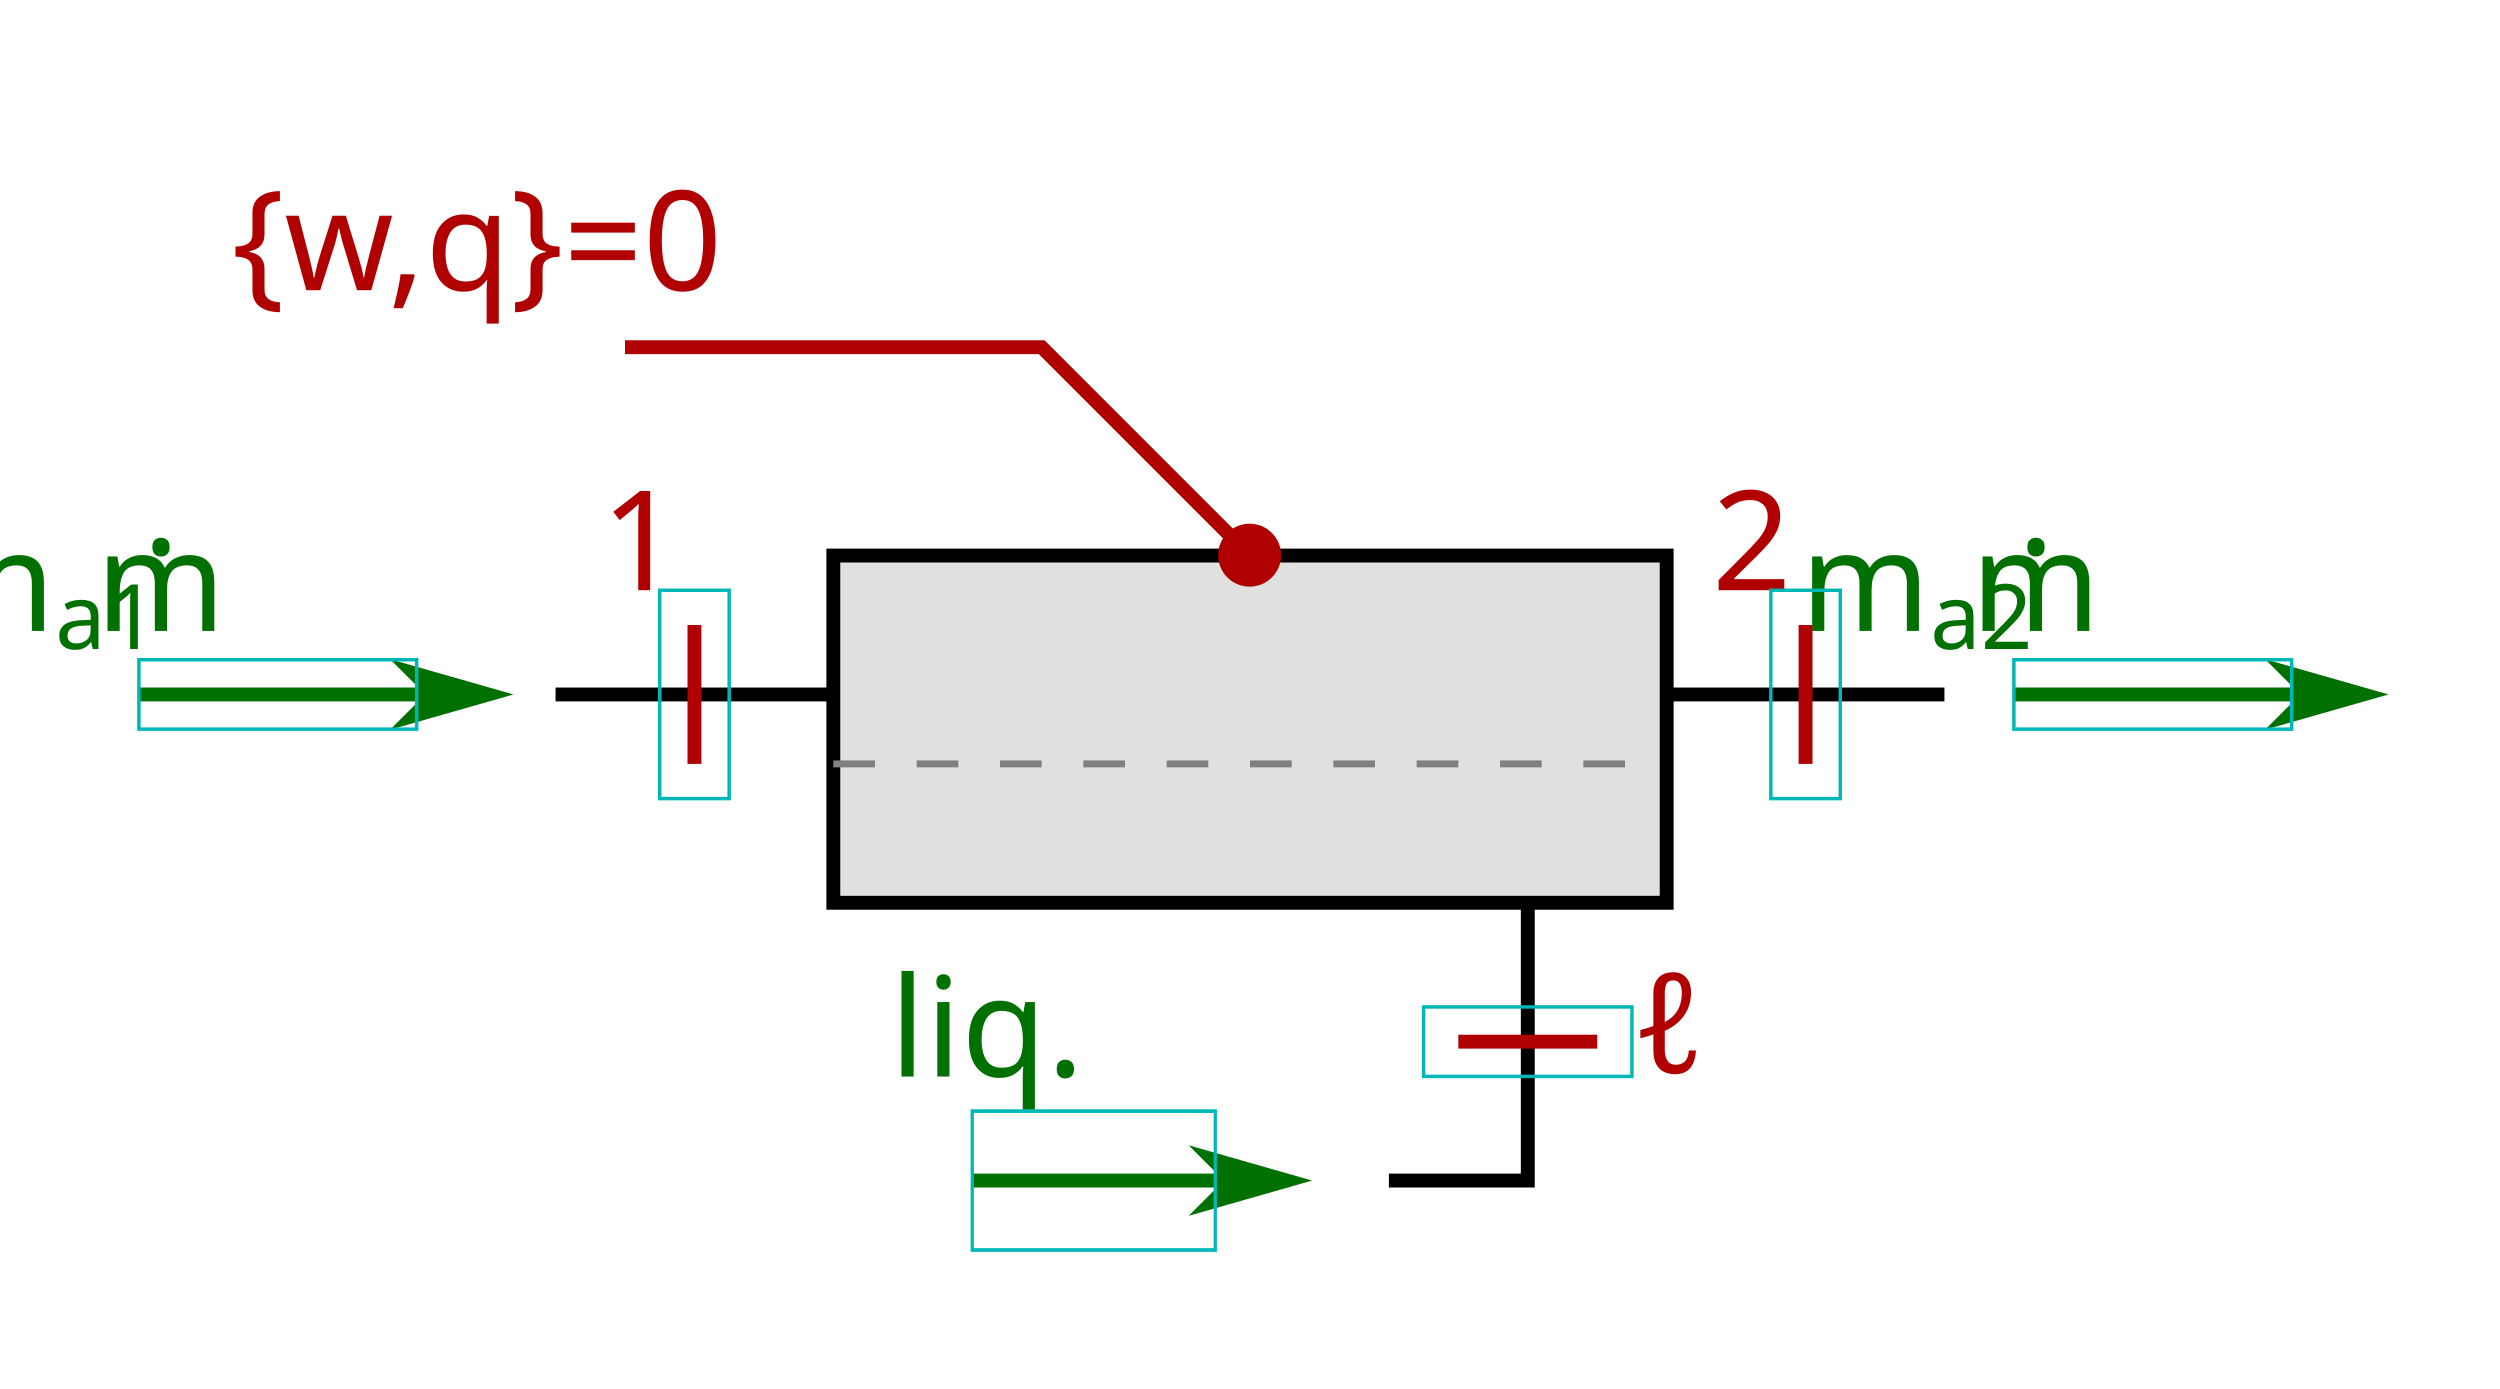
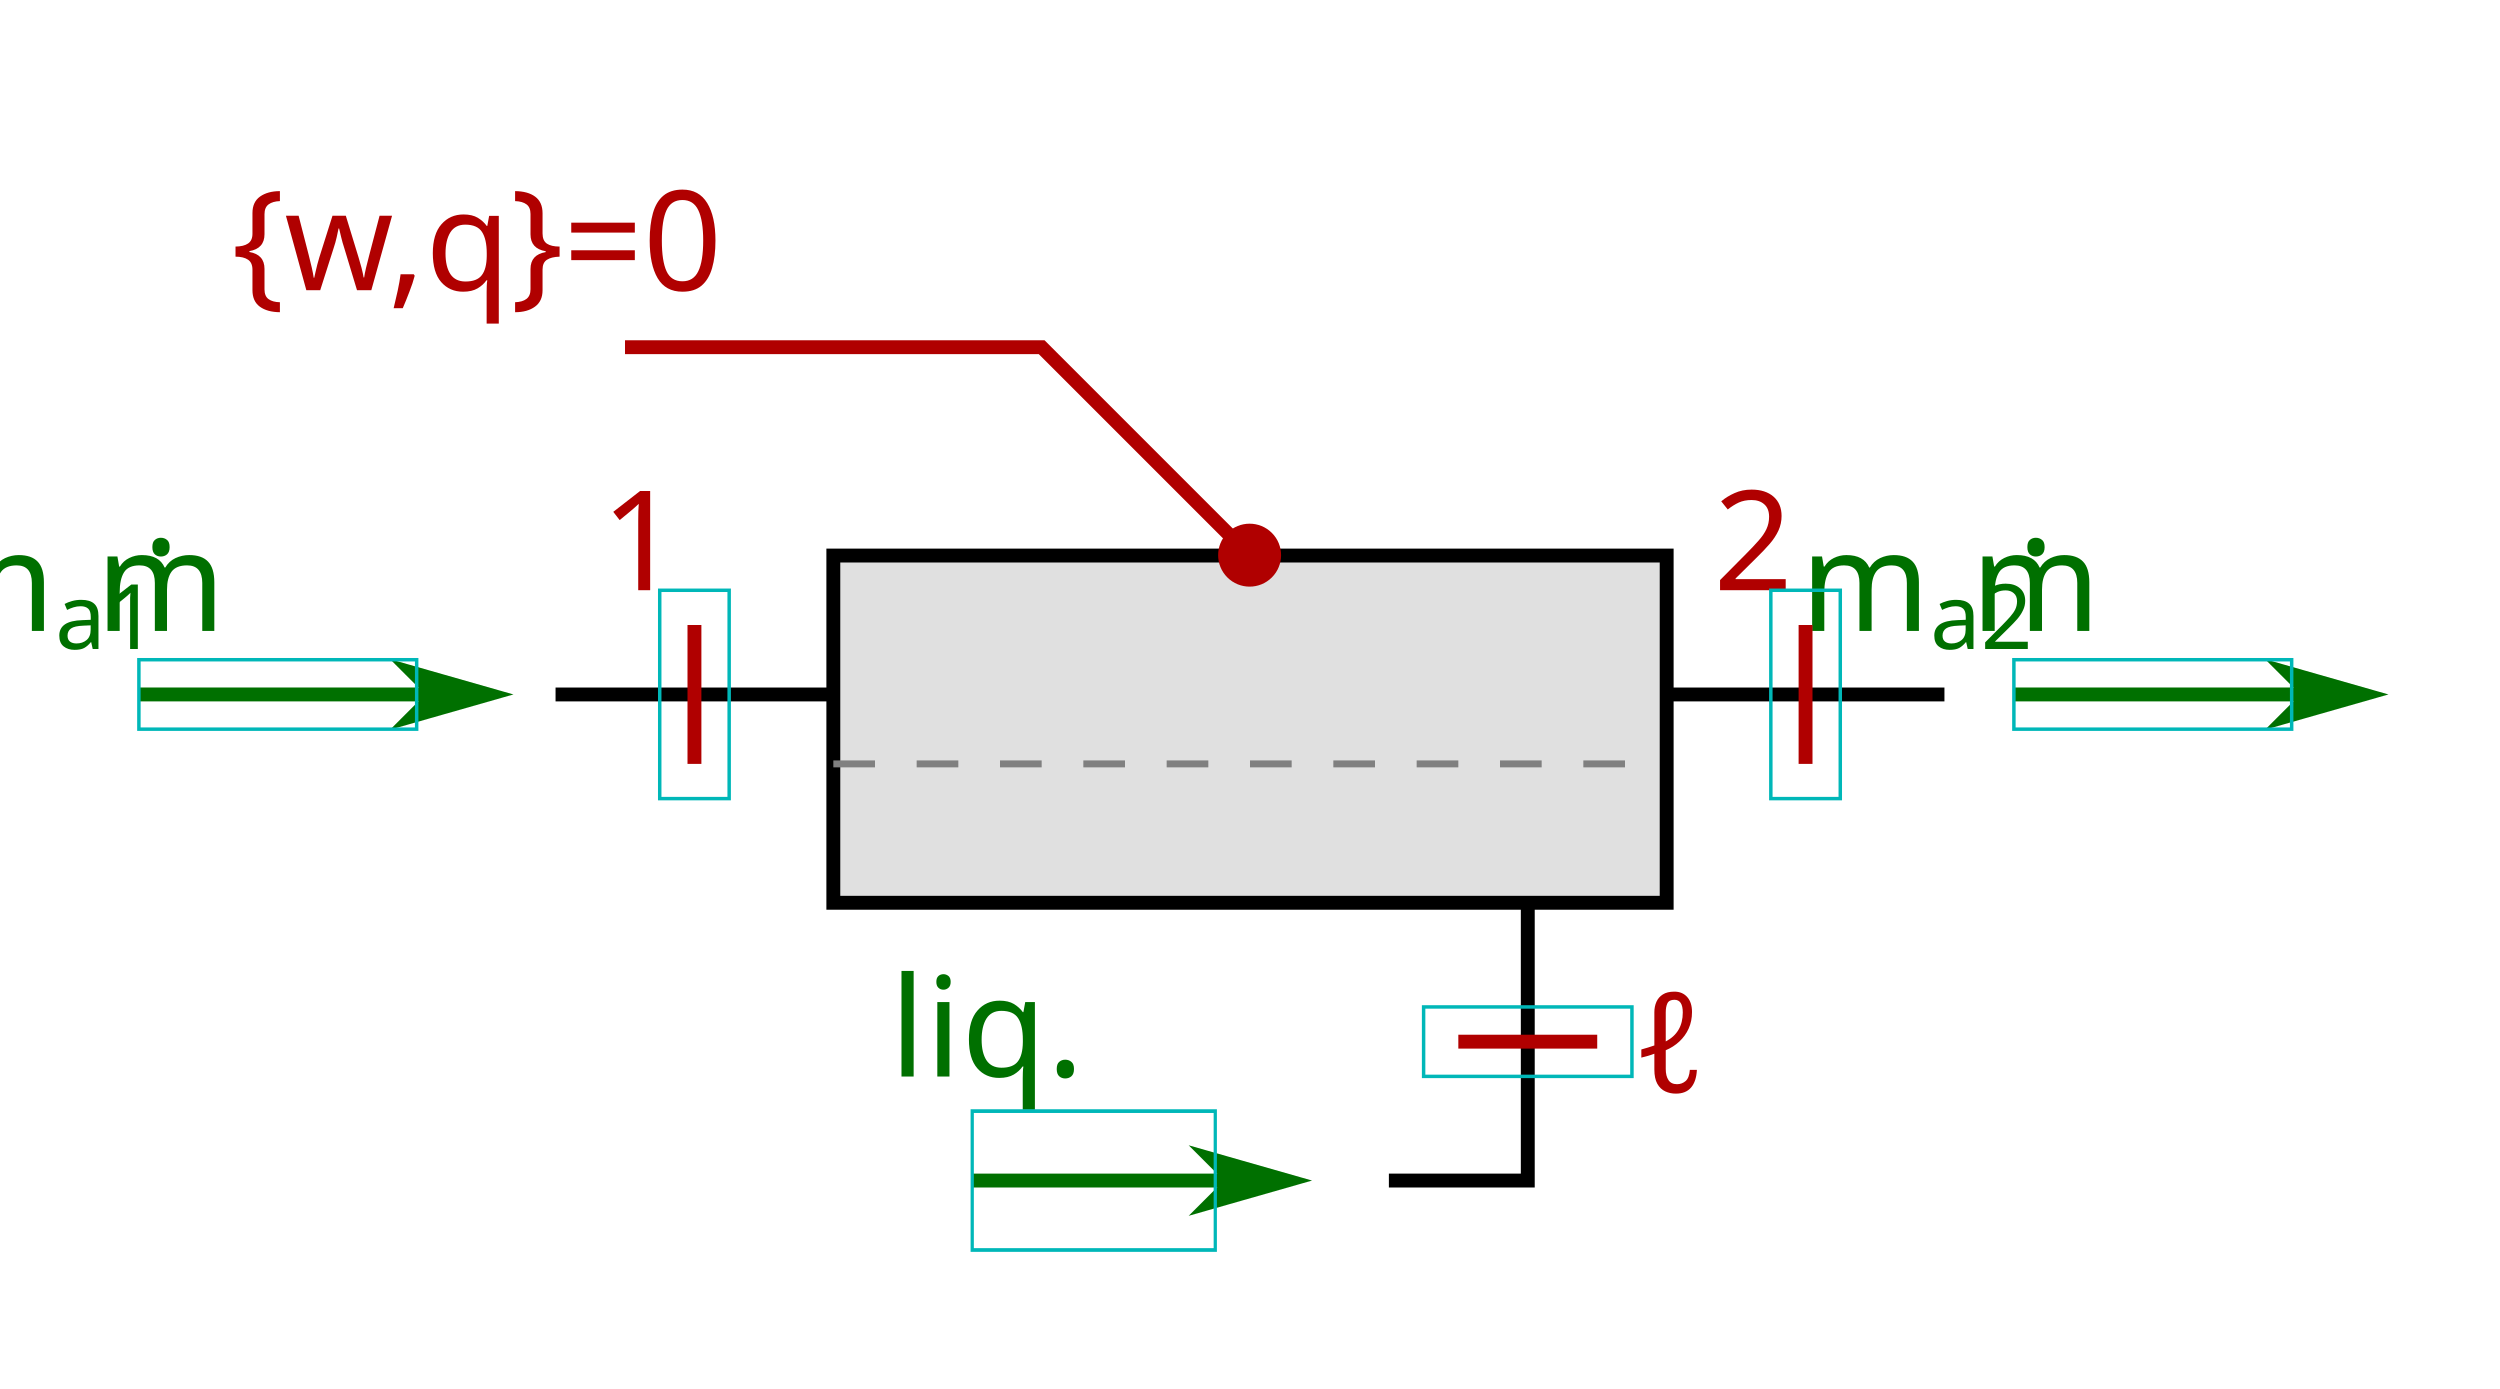
<svg xmlns="http://www.w3.org/2000/svg" width="360" height="200" viewBox="0 0 360 200" version="1.1" id="svg1097">
  <defs id="defs1091">
    <marker style="overflow:visible" id="DotM" refX="0.0" refY="0.0" orient="auto">
      <path transform="scale(0.4) translate(7.4, 1)" style="fill-rule:evenodd;stroke:#b00000;stroke-width:1pt;stroke-opacity:1;fill:#b00000;fill-opacity:1" d="M -2.5,-1.0 C -2.5,1.76 -4.74,4.0 -7.5,4.0 C -10.26,4.0 -12.5,1.76 -12.5,-1.0 C -12.5,-3.76 -10.26,-6.0 -7.5,-6.0 C -4.74,-6.0 -2.5,-3.76 -2.5,-1.0 z " id="path9412" />
    </marker>
    <marker orient="auto" refY="0" refX="0" id="marker9070" style="overflow:visible">
      <path id="path9068" d="M 0,0 5,-5 -12.5,0 5,5 Z" style="fill:#007000;fill-opacity:1;fill-rule:evenodd;stroke:#007000;stroke-width:1pt;stroke-opacity:1" transform="matrix(-0.4,0,0,-0.4,-4,0)" />
    </marker>
    <marker orient="auto" refY="0" refX="0" id="Arrow1Mend" style="overflow:visible">
      <path id="path16774" d="M 0,0 5,-5 -12.5,0 5,5 Z" style="fill:#007000;fill-opacity:1;fill-rule:evenodd;stroke:#007000;stroke-width:1pt;stroke-opacity:1" transform="matrix(-0.4,0,0,-0.4,-4,0)" />
    </marker>
    <marker orient="auto" refY="0" refX="0" id="Arrow1Mend-0-1-49" style="overflow:visible">
      <path id="path16774-8-7-2" d="M 0,0 5,-5 -12.5,0 5,5 Z" style="fill:#007000;fill-opacity:1;fill-rule:evenodd;stroke:#007000;stroke-width:1pt;stroke-opacity:1" transform="matrix(-0.4,0,0,-0.4,-4,0)" />
    </marker>
    <marker orient="auto" refY="0" refX="0" id="Arrow1Mend-0-1-49-9" style="overflow:visible">
      <path id="path16774-8-7-2-1" d="M 0,0 5,-5 -12.5,0 5,5 Z" style="fill:#007000;fill-opacity:1;fill-rule:evenodd;stroke:#007000;stroke-width:1pt;stroke-opacity:1" transform="matrix(-0.4,0,0,-0.4,-4,0)" />
    </marker>
    <marker orient="auto" refY="0" refX="0" id="Arrow1Mend-0-1-4-4" style="overflow:visible">
      <path id="path16774-8-7-4-8" d="M 0,0 5,-5 -12.5,0 5,5 Z" style="fill:#007000;fill-opacity:1;fill-rule:evenodd;stroke:#007000;stroke-width:1pt;stroke-opacity:1" transform="matrix(-0.4,0,0,-0.4,-4,0)" />
    </marker>
    <marker orient="auto" refY="0" refX="0" id="Arrow1Mend-0-1-4-4-6" style="overflow:visible">
      <path id="path16774-8-7-4-8-5" d="M 0,0 5,-5 -12.5,0 5,5 Z" style="fill:#007000;fill-opacity:1;fill-rule:evenodd;stroke:#007000;stroke-width:1pt;stroke-opacity:1" transform="matrix(-0.4,0,0,-0.4,-4,0)" />
    </marker>
    <marker orient="auto" refY="0" refX="0" id="Arrow1Mend-0-1-4-4-6-3" style="overflow:visible">
      <path id="path16774-8-7-4-8-5-9" d="M 0,0 5,-5 -12.5,0 5,5 Z" style="fill:#007000;fill-opacity:1;fill-rule:evenodd;stroke:#007000;stroke-width:1pt;stroke-opacity:1" transform="matrix(-0.4,0,0,-0.4,-4,0)" />
    </marker>
    <marker orient="auto" refY="0" refX="0" id="Arrow1Mend-0-1-49-9-3" style="overflow:visible">
      <path id="path16774-8-7-2-1-0" d="M 0,0 5,-5 -12.5,0 5,5 Z" style="fill:#007000;fill-opacity:1;fill-rule:evenodd;stroke:#007000;stroke-width:1pt;stroke-opacity:1" transform="matrix(-0.4,0,0,-0.4,-4,0)" />
    </marker>
    <marker orient="auto" refY="0" refX="0" id="Arrow1Mend-0-1-49-9-3-1" style="overflow:visible">
      <path id="path16774-8-7-2-1-0-7" d="M 0,0 5,-5 -12.5,0 5,5 Z" style="fill:#007000;fill-opacity:1;fill-rule:evenodd;stroke:#007000;stroke-width:1pt;stroke-opacity:1" transform="matrix(-0.4,0,0,-0.4,-4,0)" />
    </marker>
    <marker orient="auto" refY="0" refX="0" id="Arrow1Mend4" style="overflow:visible">
      <path id="path6032" d="M 0,0 5,-5 -12.5,0 5,5 Z" style="fill:#b00000;fill-rule:evenodd;stroke:#b00000;stroke-width:1pt" transform="matrix(-0.4,0,0,-0.4,-4,0)" />
    </marker>
  </defs>
  <g id="layer1" transform="translate(0,-238.25)">
    <rect style="font-variation-settings:normal;opacity:1;vector-effect:none;fill:#e0e0e0;fill-opacity:1;stroke:#000000;stroke-width:2;stroke-linecap:butt;stroke-linejoin:miter;stroke-miterlimit:4;stroke-dasharray:none;stroke-dashoffset:0;stroke-opacity:1;marker:none;stop-color:#000000;stop-opacity:1" id="rect9162" width="120" height="50" x="120" y="140" transform="translate(-4e-5,178.25)" />
    <path style="display:inline;opacity:1;vector-effect:none;fill:none;fill-opacity:1;stroke:#000000;stroke-width:2;stroke-linecap:butt;stroke-linejoin:miter;stroke-miterlimit:4;stroke-dasharray:none;stroke-dashoffset:0;stroke-opacity:1" d="m 60,-735.917 v 40" id="path16336" transform="rotate(-90,607.0833,-208.8333)" />
    <path style="display:inline;opacity:1;vector-effect:none;fill:none;fill-opacity:1;stroke:#000000;stroke-width:2;stroke-linecap:butt;stroke-linejoin:miter;stroke-miterlimit:4;stroke-dasharray:none;stroke-dashoffset:0;stroke-opacity:1" d="m 140,-735.917 v 40" id="path16338" transform="rotate(-90,727.0833,-248.8333)" />
    <path style="display:inline;opacity:1;vector-effect:none;fill:none;fill-opacity:1;stroke:#000000;stroke-width:2;stroke-linecap:butt;stroke-linejoin:miter;stroke-miterlimit:4;stroke-dasharray:none;stroke-dashoffset:0;stroke-opacity:1" d="m 140,-615.917 v 40 h -20" id="path16340" transform="translate(79.99996,984.1667)" />
    <path style="display:inline;opacity:1;vector-effect:none;fill:none;fill-opacity:1;stroke:#808080;stroke-width:1;stroke-linecap:butt;stroke-linejoin:miter;stroke-miterlimit:4;stroke-dasharray:6, 6;stroke-dashoffset:0;stroke-opacity:1" d="M 40,-665.917 H 160" id="path16342" transform="translate(79.99996,1014.167)" />
    <path style="color:#000000;display:inline;overflow:visible;visibility:visible;fill:#007000;fill-opacity:1;fill-rule:nonzero;stroke:#007000;stroke-width:2;stroke-linecap:butt;stroke-linejoin:miter;stroke-miterlimit:4;stroke-dasharray:none;stroke-dashoffset:0;stroke-opacity:1;marker:none;marker-end:url(#Arrow1Mend);enable-background:accumulate" d="M 110,-575.917 H 65" id="path15591-3" transform="matrix(-1,0,0,1,250,984.1667)" />
    <text id="text15597-8" y="-590.9" x="106.909" style="font-style:normal;font-variant:normal;font-weight:normal;font-stretch:normal;font-size:12px;line-height:0%;font-family:'SBL Greek';-inkscape-font-specification:'SBL Greek';text-align:end;letter-spacing:0px;word-spacing:0px;text-anchor:end;display:inline;fill:#007000;fill-opacity:1;stroke:none;stroke-width:1" xml:space="preserve" transform="matrix(1.000004,0,0,1.000004,64.78257,984.1718)">
      <tspan style="font-size:20px;line-height:1.25;fill:#007000;fill-opacity:1;stroke-width:1" y="-590.9" x="106.909" id="tspan15595-5">liq.</tspan>
    </text>
    <path id="path7109-2-6-6-096-31-0-4-9-76" d="M 150,-595.917 H 130" style="color:#000000;display:inline;overflow:visible;visibility:visible;fill:#e0e0e0;fill-opacity:1;fill-rule:nonzero;stroke:#b00000;stroke-width:2;stroke-linecap:butt;stroke-linejoin:miter;stroke-miterlimit:4;stroke-dasharray:none;stroke-dashoffset:0;stroke-opacity:1;marker:none;enable-background:accumulate" transform="translate(79.99996,984.1667)" />
-     <text id="text7113-6-1-1-38-8-4-6-9-89" y="-591.429" x="155.132" style="font-style:normal;font-variant:normal;font-weight:normal;font-stretch:normal;line-height:0%;font-family:'SBL Greek';-inkscape-font-specification:'SBL Greek';text-align:end;letter-spacing:0px;word-spacing:0px;text-anchor:end;display:inline;fill:#b00000;fill-opacity:1;stroke:none" xml:space="preserve" transform="translate(79.99996,984.1667)">
+     <text id="text7113-6-1-1-38-8-4-6-9-89" y="-591.429" x="155.132" style="font-style:normal;font-variant:normal;font-weight:normal;font-stretch:normal;line-height:0%;font-family:'SBL Greek';-inkscape-font-specification:'SBL Greek';text-align:end;letter-spacing:0px;word-spacing:0px;text-anchor:end;display:inline;fill:#b00000;fill-opacity:1;stroke:none" xml:space="preserve" transform="translate(80.14156,986.9597)">
      <tspan style="font-size:20px;line-height:1.25;text-align:start;text-anchor:start" y="-591.429" x="155.132" id="tspan9196">ℓ</tspan>
    </text>
    <path style="display:inline;opacity:1;vector-effect:none;fill:none;fill-opacity:1;stroke:#00b7b8;stroke-width:0.5;stroke-linecap:butt;stroke-linejoin:miter;stroke-miterlimit:4;stroke-dasharray:none;stroke-dashoffset:0;stroke-opacity:1" d="m 125,-590.917 h 30 v -10 h -30 z" id="path2842-7-9-15-6-8-24-6-87" transform="translate(79.99996,984.1667)" />
    <path style="color:#000000;display:inline;overflow:visible;visibility:visible;fill:#007000;fill-opacity:1;fill-rule:nonzero;stroke:#007000;stroke-width:2;stroke-linecap:butt;stroke-linejoin:miter;stroke-miterlimit:4;stroke-dasharray:none;stroke-dashoffset:0;stroke-opacity:1;marker:none;marker-end:url(#Arrow1Mend-0-1-49-9-3);enable-background:accumulate" d="m 220,-725.917 h 50" id="path15591-3-7-6-0-7-4" transform="translate(-200,1064.167)" />
    <path style="display:inline;opacity:1;vector-effect:none;fill:none;fill-opacity:1;stroke:#00b7b8;stroke-width:0.5;stroke-linecap:butt;stroke-linejoin:miter;stroke-miterlimit:4;stroke-dasharray:none;stroke-dashoffset:0;stroke-opacity:1" d="m 260,-720.917 v -10 h -40 v 10 z" id="path2842-7-9-15-6-8-24-6-7-826-9-0-7-4" transform="translate(-200,1064.167)" />
    <path style="display:inline;opacity:1;vector-effect:none;fill:none;fill-opacity:1;stroke:#00b7b8;stroke-width:0.535;stroke-linecap:butt;stroke-linejoin:miter;stroke-miterlimit:4;stroke-dasharray:none;stroke-dashoffset:0;stroke-opacity:1" d="m 380,-665.917 v -20 h -40 v 20 z" id="path8739" transform="matrix(0.875,0,0,1,-157.5,1084.167)" />
    <g id="g8986" transform="translate(-5.065763,-60)">
      <text id="text15597-8-6-3-8-1-4" y="-705.324" x="239.12" style="font-style:normal;font-variant:normal;font-weight:normal;font-stretch:normal;font-size:12px;line-height:0%;font-family:'SBL Greek';-inkscape-font-specification:'SBL Greek';text-align:end;letter-spacing:0px;word-spacing:0px;text-anchor:end;display:inline;fill:#007000;fill-opacity:1;stroke:none;stroke-width:1" xml:space="preserve" transform="matrix(1.000004,0,0,1.000004,-193.7761,1094.43)">
        <tspan style="font-size:20px;line-height:1.25;text-align:center;text-anchor:middle;fill:#007000;fill-opacity:1;stroke-width:1" y="-705.324" x="239.12" id="tspan15595-5-3-3-9-5-7">m<tspan style="font-size:65%;baseline-shift:sub" id="tspan8973">a1</tspan>
        </tspan>
      </text>
      <text id="text15597-8-6-3-8-1-4-6" y="-735.061" x="239.12" style="font-style:normal;font-variant:normal;font-weight:normal;font-stretch:normal;font-size:12px;line-height:0%;font-family:'SBL Greek';-inkscape-font-specification:'SBL Greek';text-align:end;letter-spacing:0px;word-spacing:0px;text-anchor:end;display:inline;fill:#007000;fill-opacity:1;stroke:none;stroke-width:1" xml:space="preserve" transform="matrix(1.000004,0,0,1.000004,-200,1124.167)">
        <tspan style="font-size:20px;line-height:1.25;text-align:center;text-anchor:middle;fill:#007000;fill-opacity:1;stroke-width:1" y="-735.061" x="239.12" id="tspan15595-5-3-3-9-5-7-2">m</tspan>
      </text>
      <text id="text8965" y="-735.061" x="239.12" style="font-style:normal;font-variant:normal;font-weight:normal;font-stretch:normal;font-size:12px;line-height:0%;font-family:'SBL Greek';-inkscape-font-specification:'SBL Greek';text-align:end;letter-spacing:0px;word-spacing:0px;text-anchor:end;display:inline;fill:#007000;fill-opacity:1;stroke:none;stroke-width:1" xml:space="preserve" transform="matrix(1.000004,0,0,1.000004,-199.9512,1113.175)">
        <tspan style="font-size:20px;line-height:1.25;text-align:center;text-anchor:middle;fill:#007000;fill-opacity:1;stroke-width:1" y="-735.061" x="239.12" id="tspan8963">.</tspan>
      </text>
    </g>
    <path style="color:#000000;display:inline;overflow:visible;visibility:visible;fill:#007000;fill-opacity:1;fill-rule:nonzero;stroke:#007000;stroke-width:2;stroke-linecap:butt;stroke-linejoin:miter;stroke-miterlimit:4;stroke-dasharray:none;stroke-dashoffset:0;stroke-opacity:1;marker:none;marker-end:url(#marker9070);enable-background:accumulate" d="m 220,-725.917 h 50" id="path9048" transform="translate(69.99996,1064.167)" />
    <path style="display:inline;opacity:1;vector-effect:none;fill:none;fill-opacity:1;stroke:#00b7b8;stroke-width:0.5;stroke-linecap:butt;stroke-linejoin:miter;stroke-miterlimit:4;stroke-dasharray:none;stroke-dashoffset:0;stroke-opacity:1" d="m 260,-720.917 v -10 h -40 v 10 z" id="path9050" transform="translate(69.99996,1064.167)" />
    <g id="g9066" transform="translate(264.9342,-60.00002)">
      <text id="text9056" y="-705.324" x="239.12" style="font-style:normal;font-variant:normal;font-weight:normal;font-stretch:normal;font-size:12px;line-height:0%;font-family:'SBL Greek';-inkscape-font-specification:'SBL Greek';text-align:end;letter-spacing:0px;word-spacing:0px;text-anchor:end;display:inline;fill:#007000;fill-opacity:1;stroke:none;stroke-width:1" xml:space="preserve" transform="matrix(1.000004,0,0,1.000004,-193.7761,1094.43)">
        <tspan style="font-size:20px;line-height:1.25;text-align:center;text-anchor:middle;fill:#007000;fill-opacity:1;stroke-width:1" y="-705.324" x="239.12" id="tspan9054">m<tspan style="font-size:65%;baseline-shift:sub" id="tspan9052">a2</tspan>
        </tspan>
      </text>
      <text id="text9060" y="-735.061" x="239.12" style="font-style:normal;font-variant:normal;font-weight:normal;font-stretch:normal;font-size:12px;line-height:0%;font-family:'SBL Greek';-inkscape-font-specification:'SBL Greek';text-align:end;letter-spacing:0px;word-spacing:0px;text-anchor:end;display:inline;fill:#007000;fill-opacity:1;stroke:none;stroke-width:1" xml:space="preserve" transform="matrix(1.000004,0,0,1.000004,-200,1124.167)">
        <tspan style="font-size:20px;line-height:1.25;text-align:center;text-anchor:middle;fill:#007000;fill-opacity:1;stroke-width:1" y="-735.061" x="239.12" id="tspan9058">m</tspan>
      </text>
      <text id="text9064" y="-735.061" x="239.12" style="font-style:normal;font-variant:normal;font-weight:normal;font-stretch:normal;font-size:12px;line-height:0%;font-family:'SBL Greek';-inkscape-font-specification:'SBL Greek';text-align:end;letter-spacing:0px;word-spacing:0px;text-anchor:end;display:inline;fill:#007000;fill-opacity:1;stroke:none;stroke-width:1" xml:space="preserve" transform="matrix(1.000004,0,0,1.000004,-199.9512,1113.175)">
        <tspan style="font-size:20px;line-height:1.25;text-align:center;text-anchor:middle;fill:#007000;fill-opacity:1;stroke-width:1" y="-735.061" x="239.12" id="tspan9062">.</tspan>
      </text>
    </g>
    <path id="path7109-2-6-6-096-9" d="m 160,-845.917 v -20" style="color:#000000;display:inline;overflow:visible;visibility:visible;fill:#e0e0e0;fill-opacity:1;fill-rule:nonzero;stroke:#b00000;stroke-width:2;stroke-linecap:butt;stroke-linejoin:miter;stroke-miterlimit:4;stroke-dasharray:none;stroke-dashoffset:0;stroke-opacity:1;marker:none;enable-background:accumulate" transform="translate(99.99996,1194.167)" />
-     <text id="text7113-6-1-1-38-75" y="-870.927" x="160.051" style="font-style:normal;font-variant:normal;font-weight:normal;font-stretch:normal;line-height:0%;font-family:'SBL Greek';-inkscape-font-specification:'SBL Greek';text-align:end;letter-spacing:0px;word-spacing:0px;text-anchor:end;display:inline;fill:#b00000;fill-opacity:1;stroke:none" xml:space="preserve" transform="translate(99.99996,1194.167)">
+     <text id="text7113-6-1-1-38-75" y="-870.927" x="160.051" style="font-style:normal;font-variant:normal;font-weight:normal;font-stretch:normal;line-height:0%;font-family:'SBL Greek';-inkscape-font-specification:'SBL Greek';text-align:end;letter-spacing:0px;word-spacing:0px;text-anchor:end;display:inline;fill:#b00000;fill-opacity:1;stroke:none" xml:space="preserve" transform="translate(100.2026,1194.167)">
      <tspan style="font-size:20px;line-height:1.25;text-align:center;text-anchor:middle" y="-870.927" x="160.051" id="tspan7111-6-8-2-561-3">2</tspan>
    </text>
    <path style="display:inline;opacity:1;vector-effect:none;fill:none;fill-opacity:1;stroke:#00b7b8;stroke-width:0.5;stroke-linecap:butt;stroke-linejoin:miter;stroke-miterlimit:4;stroke-dasharray:none;stroke-dashoffset:0;stroke-opacity:1" d="m 155,-870.917 v 30 h 10 v -30 z" id="path2842-7-9-15-88" transform="translate(99.99996,1194.167)" />
    <path id="path9188" d="m 160,-845.917 v -20" style="color:#000000;display:inline;overflow:visible;visibility:visible;fill:#e0e0e0;fill-opacity:1;fill-rule:nonzero;stroke:#b00000;stroke-width:2;stroke-linecap:butt;stroke-linejoin:miter;stroke-miterlimit:4;stroke-dasharray:none;stroke-dashoffset:0;stroke-opacity:1;marker:none;enable-background:accumulate" transform="translate(-60.00004,1194.167)" />
-     <text id="text9192" y="-870.927" x="160.051" style="font-style:normal;font-variant:normal;font-weight:normal;font-stretch:normal;line-height:0%;font-family:'SBL Greek';-inkscape-font-specification:'SBL Greek';text-align:end;letter-spacing:0px;word-spacing:0px;text-anchor:end;display:inline;fill:#b00000;fill-opacity:1;stroke:none" xml:space="preserve" transform="translate(-60.00004,1194.167)">
+     <text id="text9192" y="-870.927" x="160.051" style="font-style:normal;font-variant:normal;font-weight:normal;font-stretch:normal;line-height:0%;font-family:'SBL Greek';-inkscape-font-specification:'SBL Greek';text-align:end;letter-spacing:0px;word-spacing:0px;text-anchor:end;display:inline;fill:#b00000;fill-opacity:1;stroke:none" xml:space="preserve" transform="translate(-60.00248,1194.167)">
      <tspan style="font-size:20px;line-height:1.25;text-align:center;text-anchor:middle" y="-870.927" x="160.051" id="tspan9190">1</tspan>
    </text>
    <path style="display:inline;opacity:1;vector-effect:none;fill:none;fill-opacity:1;stroke:#00b7b8;stroke-width:0.5;stroke-linecap:butt;stroke-linejoin:miter;stroke-miterlimit:4;stroke-dasharray:none;stroke-dashoffset:0;stroke-opacity:1" d="m 155,-870.917 v 30 h 10 v -30 z" id="path9194" transform="translate(-60.00004,1194.167)" />
    <path style="color:#000000;display:inline;overflow:visible;visibility:visible;fill:none;fill-opacity:1;fill-rule:nonzero;stroke:#b00000;stroke-width:2;stroke-linecap:butt;stroke-linejoin:miter;stroke-miterlimit:4;stroke-dasharray:none;stroke-dashoffset:0;stroke-opacity:1;marker:none;marker-end:url(#DotM);enable-background:accumulate" d="m 680,-680.917 h 60 l 30,30" id="path15591" transform="translate(-590,969.1667)" />
    <text id="text15597" y="-701.682" x="740.295" style="font-style:normal;font-variant:normal;font-weight:normal;font-stretch:normal;font-size:12px;line-height:0%;font-family:'SBL Greek';-inkscape-font-specification:'SBL Greek';text-align:end;letter-spacing:0px;word-spacing:0px;text-anchor:end;display:inline;fill:#b00000;fill-opacity:1;stroke:none;stroke-width:1" xml:space="preserve" transform="matrix(0.9999991,0,0,1.000004,-584.2786,981.7394)">
      <tspan style="font-size:20px;line-height:1.25;stroke-width:1" y="-701.682" x="740.295" id="tspan15595">{w,q}=0<tspan id="tspan15593" style="font-size:13px;baseline-shift:sub;fill:#b00000;fill-opacity:1;stroke-width:1" />
      </tspan>
    </text>
  </g>
</svg>
